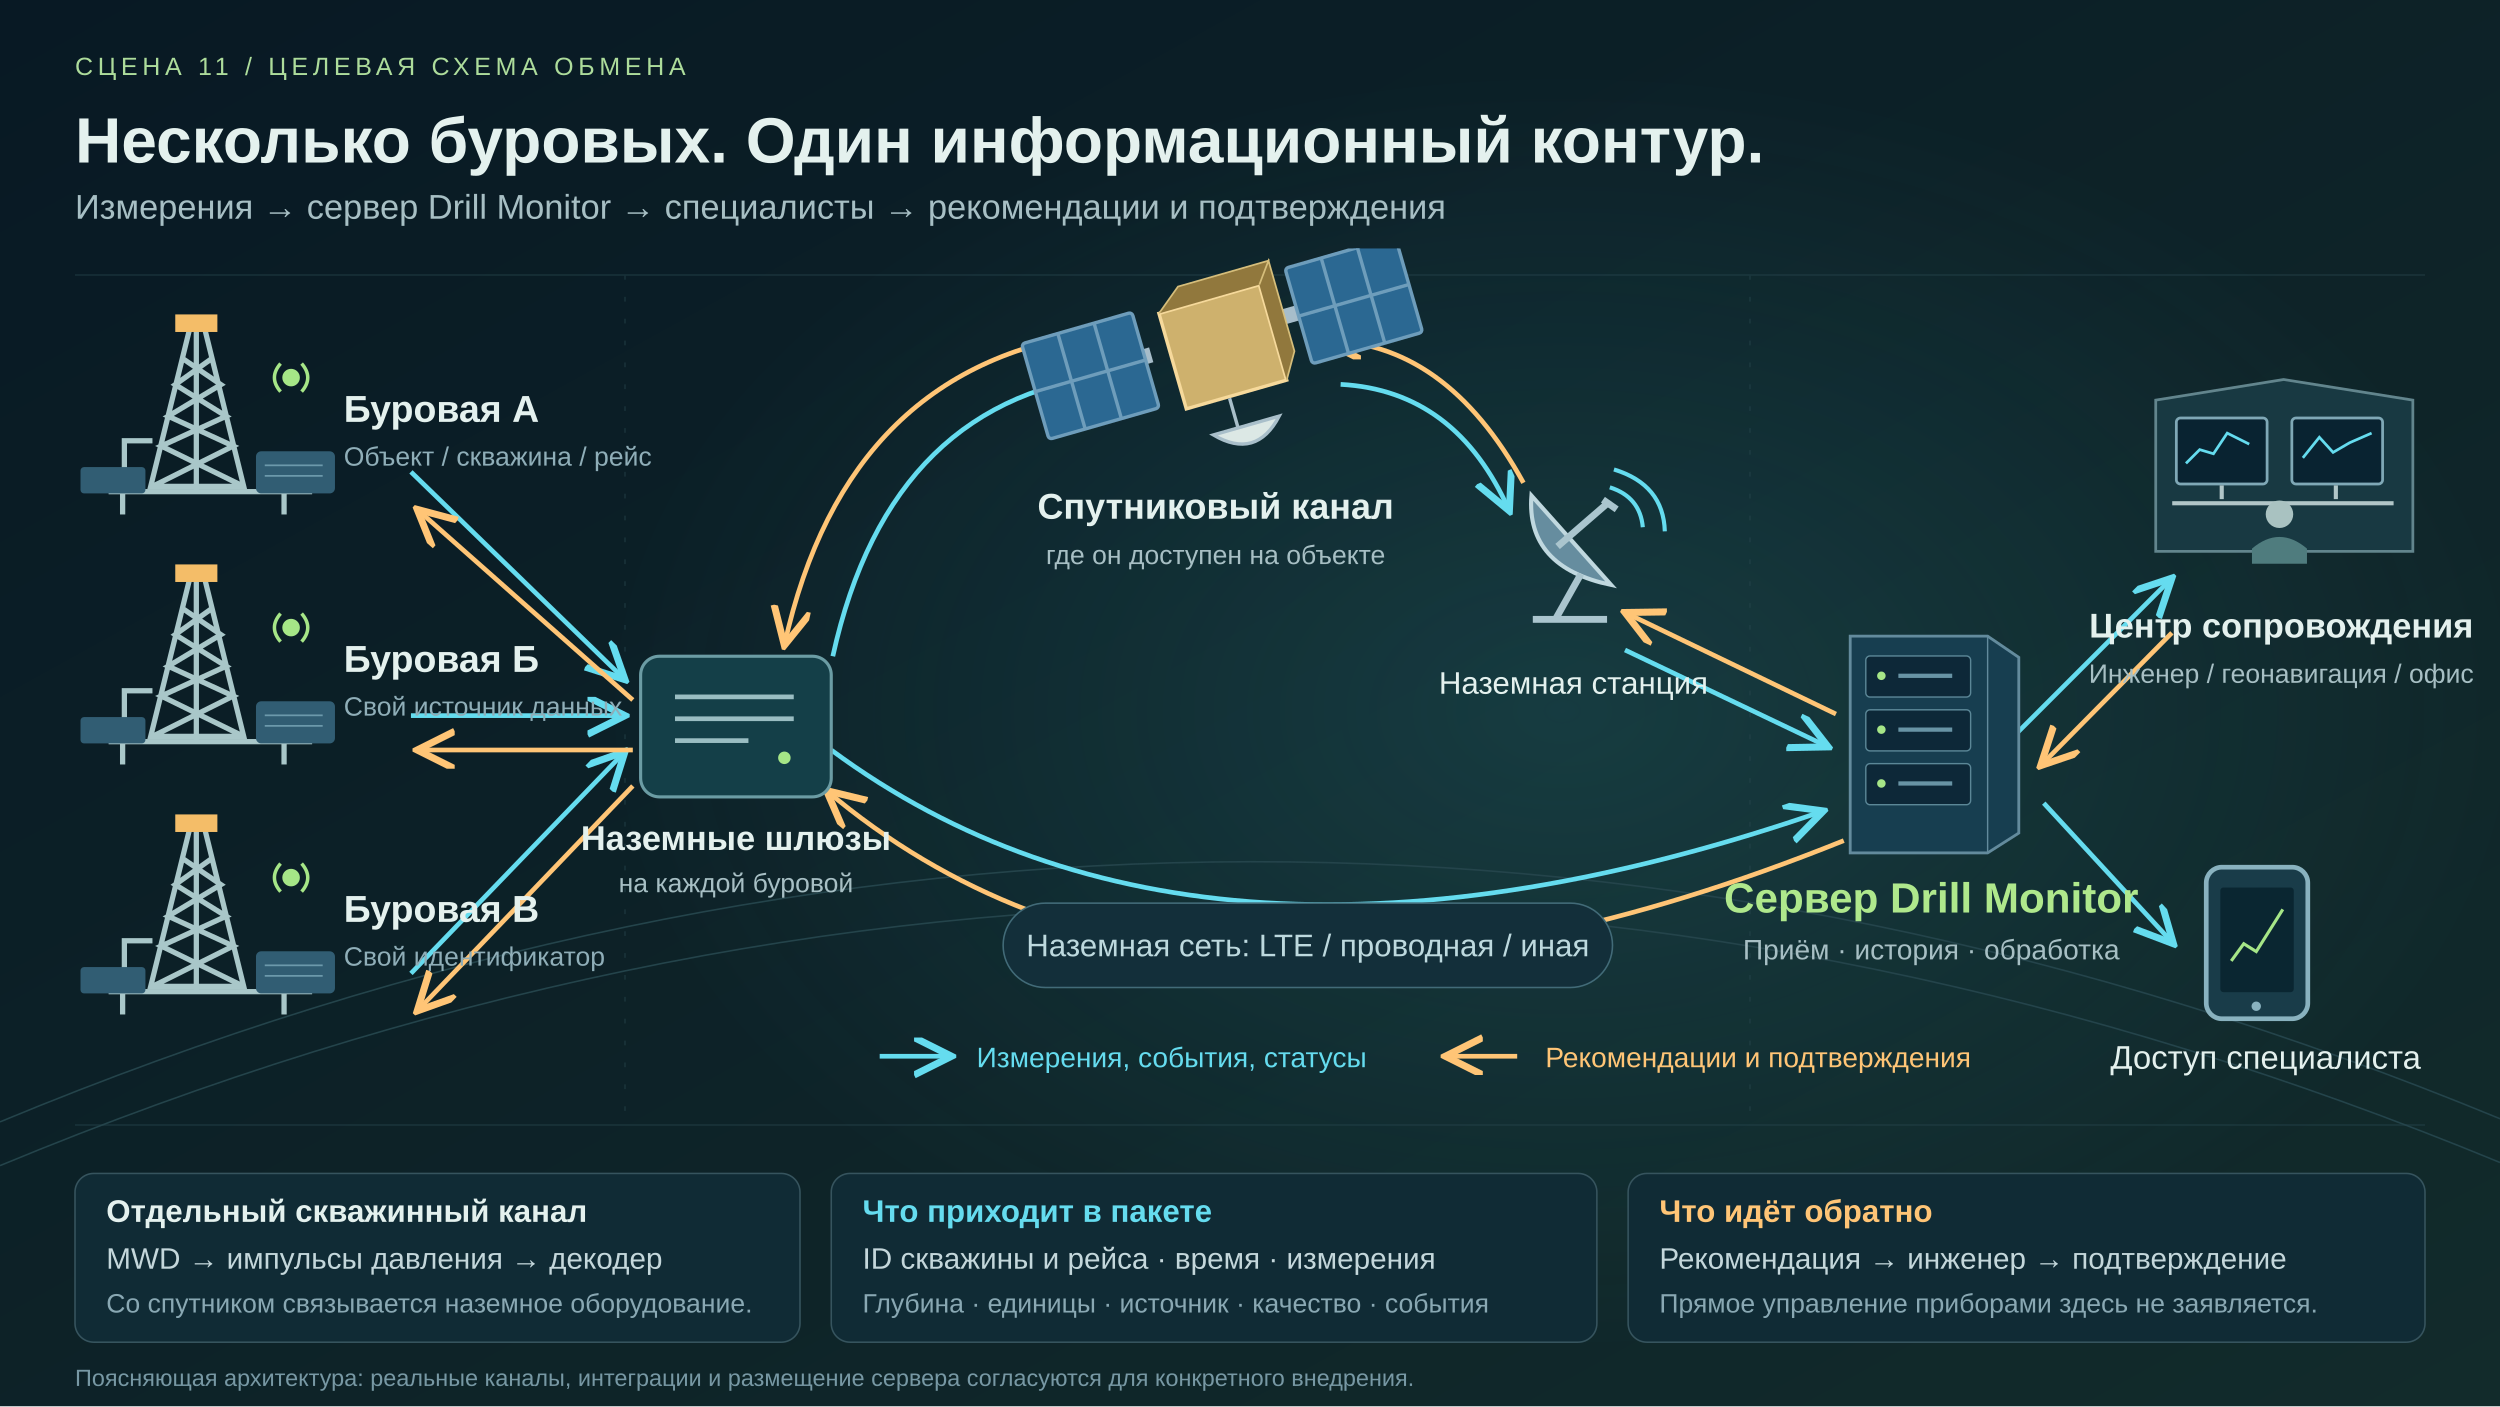
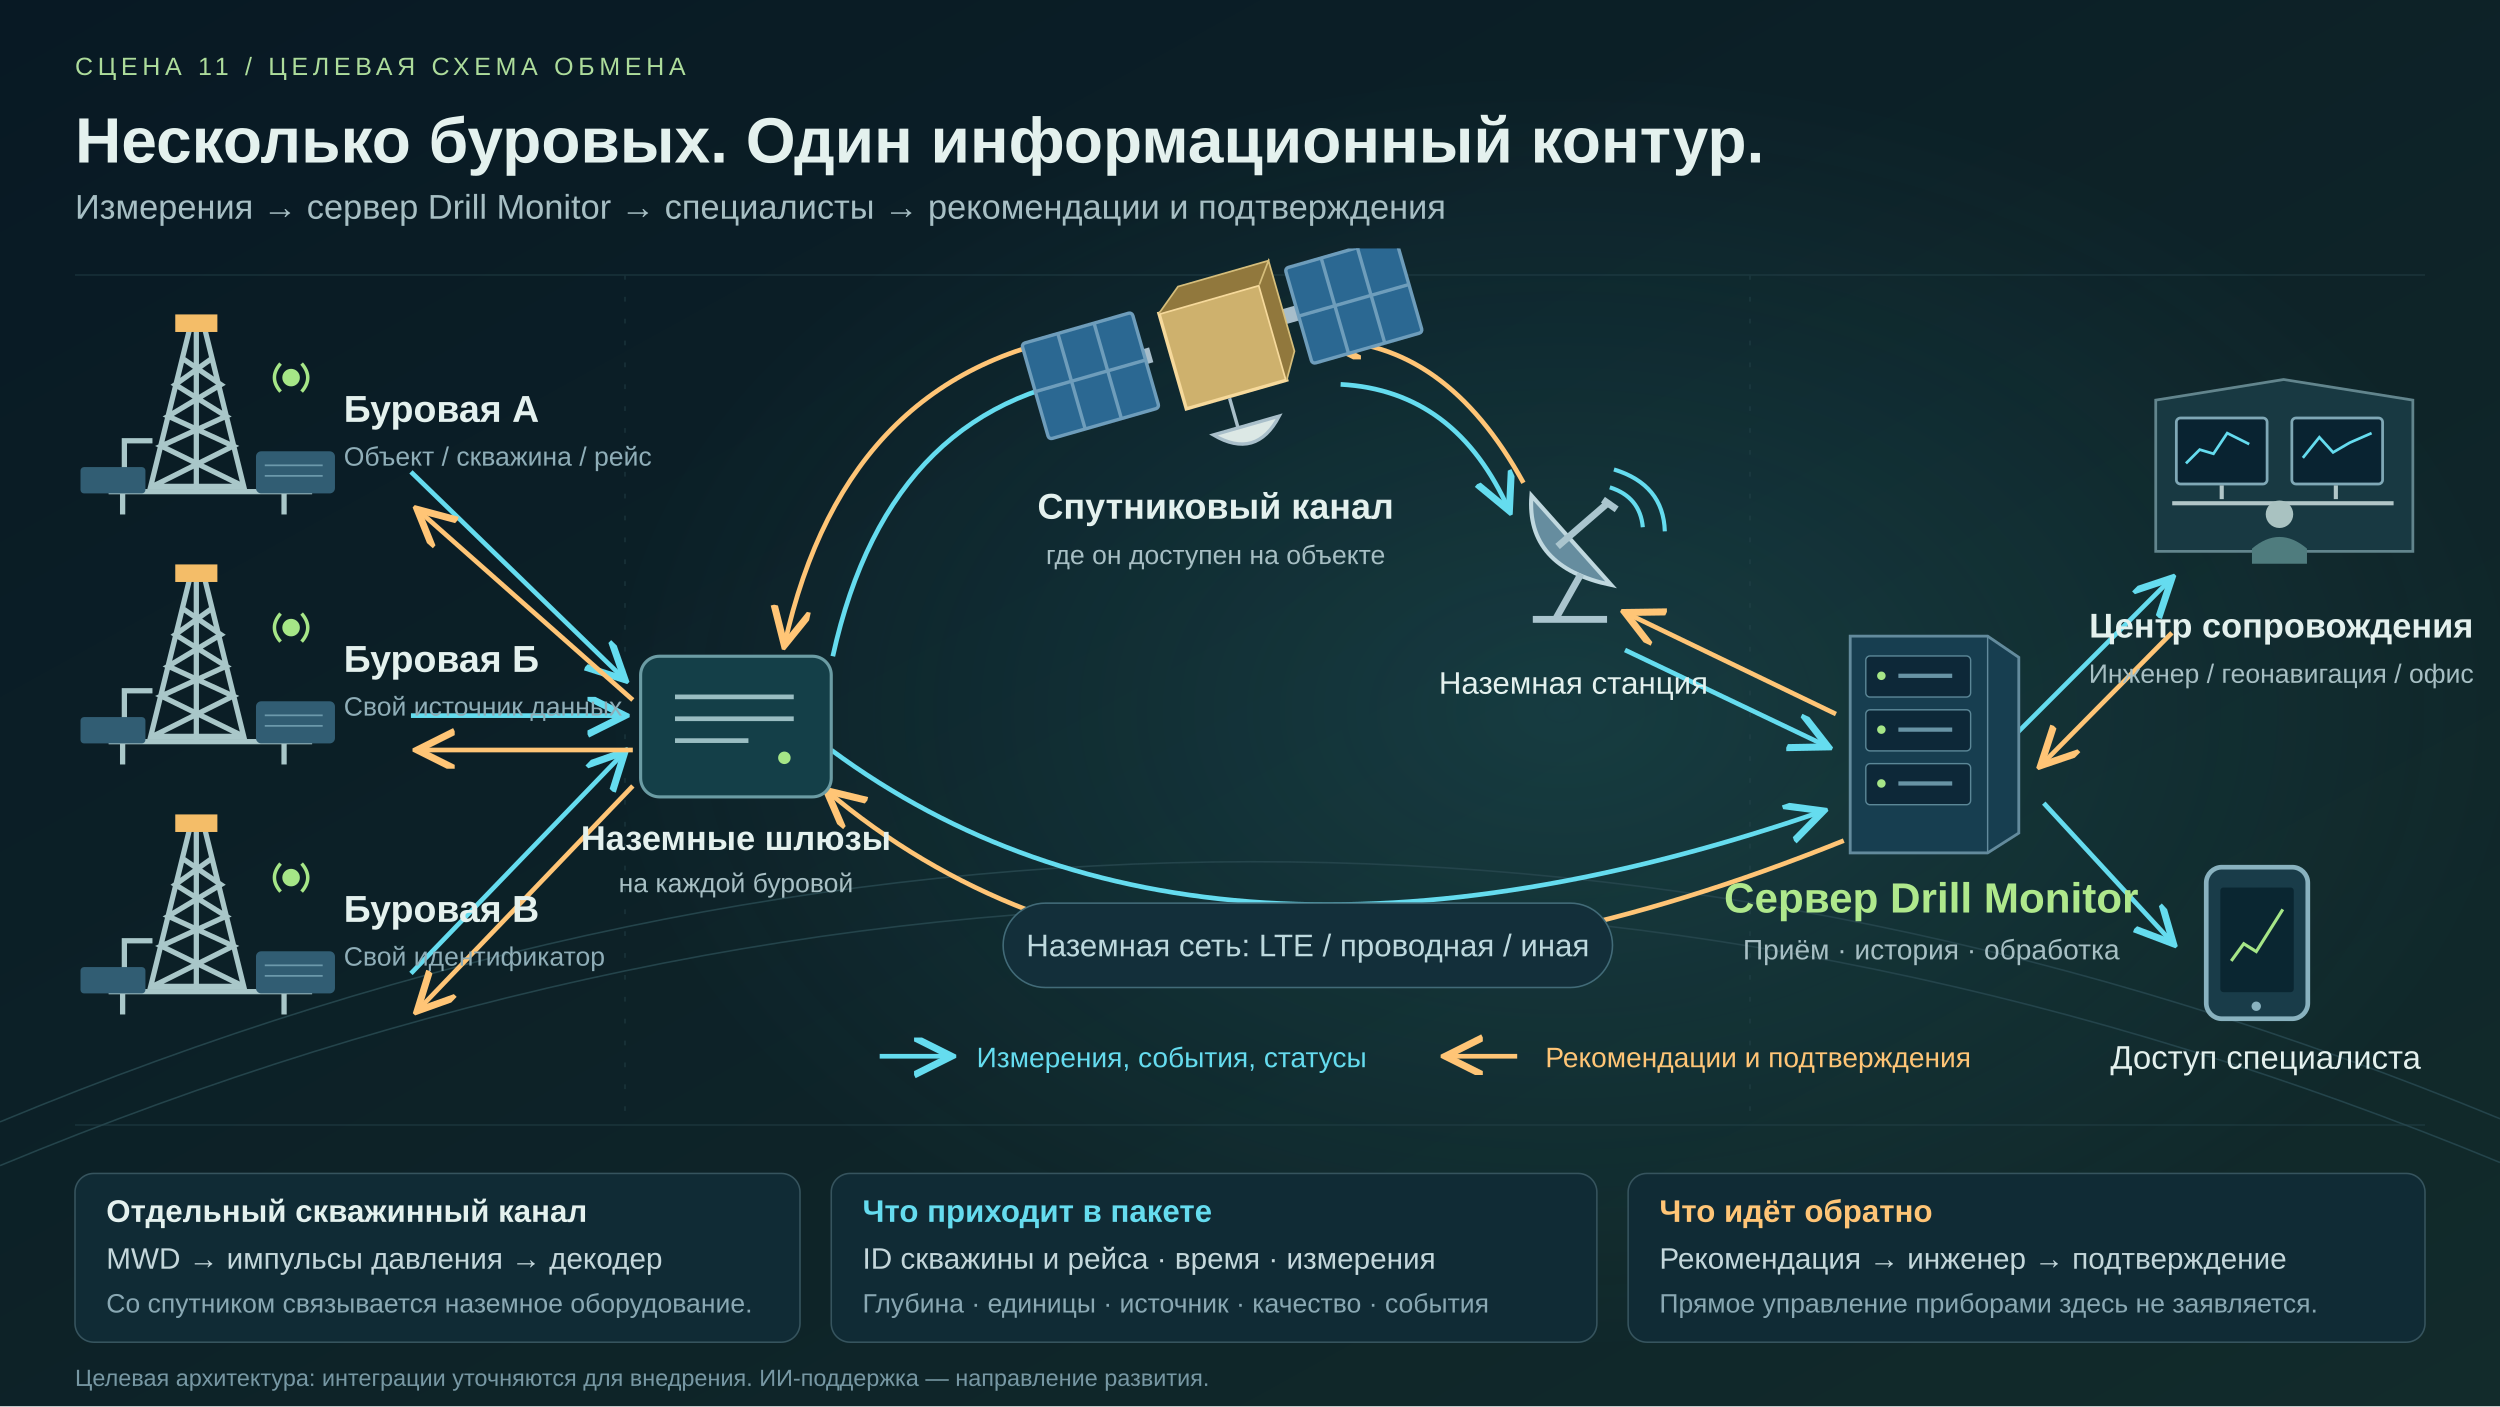
<svg xmlns="http://www.w3.org/2000/svg" viewBox="0 0 1600 900" role="img" aria-labelledby="title desc">
  <defs>
    <linearGradient id="bg" x2="1" y2="1">
      <stop stop-color="#081924" />
      <stop offset="1" stop-color="#122b2b" />
    </linearGradient>
    <radialGradient id="glow">
      <stop stop-color="#51dfe6" stop-opacity=".13" />
      <stop offset="1" stop-color="#51dfe6" stop-opacity="0" />
    </radialGradient>
    <marker id="up" markerWidth="9" markerHeight="9" refX="8" refY="4" orient="auto">
      <path d="M0 0 8 4 0 8" fill="none" stroke="#65dcef" stroke-width="1.5" />
    </marker>
    <marker id="back" markerWidth="9" markerHeight="9" refX="8" refY="4" orient="auto">
      <path d="M0 0 8 4 0 8" fill="none" stroke="#ffc576" stroke-width="1.5" />
    </marker>
    <symbol id="rig" viewBox="0 0 160 130">
      <g fill="none" stroke="#a9c7c9" stroke-width="3">
        <path d="M66 15 43 108H96L73 15Z M61 35 83 50 53 68 90 85 44 108 M78 35 57 50 86 68 49 85 96 108 M69 15V111" />
        <path d="M19 111H135M27 111V124M119 111V124M28 106V82H44" />
      </g>
      <path d="M57 10H81V20H57Z" fill="#f4bd68" />
      <rect x="3" y="97" width="37" height="15" rx="2" fill="#315d73" />
      <rect x="103" y="88" width="45" height="24" rx="3" fill="#315d73" />
      <path d="M108 96H141M108 102H141" stroke="#6c99ab" />
      <circle cx="123" cy="46" r="5" fill="#a6e687" />
      <path d="M117 38Q110 46 117 54M129 38Q136 46 129 54" fill="none" stroke="#a6e687" stroke-width="2" />
    </symbol>
    <symbol id="satellite" viewBox="0 0 240 130">
      <g transform="rotate(-16 120 65)">
        <path d="M79 50H38M160 50H201" stroke="#a7bdca" stroke-width="9" />
        <g fill="#2b6892" stroke="#6e9dbb" stroke-width="2">
          <rect x="8" y="23" width="67" height="58" rx="2" />
          <rect x="168" y="23" width="67" height="58" rx="2" />
          <path d="M30 23V81M52 23V81M8 52H75M190 23V81M212 23V81M168 52H235" />
        </g>
        <path d="M90 28H151V86H90Z" fill="#ceb16d" stroke="#f6d99b" stroke-width="2" />
        <path d="M90 28 105 16H160L151 28M151 28 160 16V71L151 86" fill="#91783d" stroke="#d6be7b" />
        <path d="M116 87V104M101 105Q121 126 141 105Z" fill="#dce8e5" stroke="#a9bfca" stroke-width="2" />
      </g>
    </symbol>
    <symbol id="dish" viewBox="0 0 150 130">
      <path d="M49 26Q45 78 107 91L49 26Z" fill="#668d9f" stroke="#c0d8df" stroke-width="3" />
      <path d="M68 63 105 31M101 29 111 36M85 83 67 115M50 116H104" fill="none" stroke="#aac5ce" stroke-width="5" />
      <path d="M106 20Q128 27 130 49M109 7Q145 18 146 52" fill="none" stroke="#65dcef" stroke-width="3" />
    </symbol>
    <symbol id="server" viewBox="0 0 150 170">
      <path d="M20 14H117L139 29V153L117 167H20Z" fill="#173e50" stroke="#638b9d" stroke-width="2" />
      <path d="M117 14V167M117 14 139 29" stroke="#638b9d" fill="none" />
      <g fill="#0d2838" stroke="#5b8797">
        <rect x="31" y="28" width="74" height="29" rx="3" />
        <rect x="31" y="66" width="74" height="29" rx="3" />
        <rect x="31" y="104" width="74" height="29" rx="3" />
      </g>
      <g fill="#a6e687">
        <circle cx="42" cy="42" r="3" />
        <circle cx="42" cy="80" r="3" />
        <circle cx="42" cy="118" r="3" />
      </g>
      <path d="M54 42H92M54 80H92M54 118H92" stroke="#6894a5" stroke-width="3" />
    </symbol>
    <symbol id="office" viewBox="0 0 210 150">
      <path d="M12 16 105 1 199 16V126H12Z" fill="#183942" stroke="#62858d" stroke-width="2" />
      <g fill="#092331" stroke="#7fa8b6" stroke-width="2">
        <rect x="27" y="29" width="66" height="48" rx="3" />
        <rect x="111" y="29" width="66" height="48" rx="3" />
      </g>
      <path d="M34 62 44 52 54 55 64 40 80 48M119 58 131 43 141 54 153 47 169 40" fill="none" stroke="#65dcef" stroke-width="2" />
      <path d="M60 78V88M143 78V88M24 91H185" stroke="#b1c6c8" stroke-width="3" />
      <circle cx="102" cy="99" r="10" fill="#a9c2c1" />
      <path d="M82 135V124Q102 107 122 124V135" fill="#4f7c7e" />
    </symbol>
  </defs>
  <rect width="1600" height="900" fill="url(#bg)" />
  <ellipse cx="1000" cy="455" rx="620" ry="410" fill="url(#glow)" />
  <path d="M0 718Q800 386 1600 716M0 746Q800 414 1600 744" fill="none" stroke="#24444b" stroke-width="1" />
  <g font-family="Arial,sans-serif" fill="#e4f1ee">
    <text x="48" y="48" fill="#addc9b" font-size="16" letter-spacing="3">СЦЕНА 11 / ЦЕЛЕВАЯ СХЕМА ОБМЕНА</text>
    <text x="48" y="104" font-size="41" font-weight="700">Несколько буровых. Один информационный контур.</text>
    <text x="48" y="140" font-size="22" fill="#a7bfc4">Измерения → сервер Drill Monitor → специалисты → рекомендации и подтверждения</text>
    <g opacity=".5" stroke="#26444b" fill="none">
      <path d="M48 176H1552M48 720H1552" />
      <path d="M400 176V720M1120 176V720" stroke-dasharray="3 11" />
    </g>
    <g class="flow-up" fill="none" stroke="#65dcef" stroke-width="3" marker-end="url(#up)">
      <path d="M263 302 400 435" />
      <path d="M263 458H400" />
      <path d="M263 623 400 481" />
      <path d="M533 420Q570 252 718 239" />
      <path d="M858 246Q932 250 966 327" />
      <path d="M1040 416 1170 478" />
      <path d="M532 480Q770 656 1167 519" />
      <path d="M1290 470 1390 370" />
      <path d="M1308 514 1391 604" />
    </g>
    <g class="flow-back" fill="none" stroke="#ffc576" stroke-width="3" marker-end="url(#back)">
      <path d="M1390 405 1306 490" />
      <path d="M1180 538Q765 705 529 506" />
      <path d="M1175 457 1040 392" />
      <path d="M975 309Q925 218 847 218" />
      <path d="M708 212Q542 231 502 413" />
      <path d="M405 503 267 647" />
      <path d="M405 448 267 326" />
      <path d="M405 480H267" />
    </g>
    <g>
      <use href="#rig" x="48" y="190" width="180" height="146" />
      <text x="220" y="270" font-size="24" font-weight="700">Буровая А</text>
      <text x="220" y="298" fill="#8faeb8" font-size="17">Объект / скважина / рейс</text>
      <use href="#rig" x="48" y="350" width="180" height="146" />
      <text x="220" y="430" font-size="24" font-weight="700">Буровая Б</text>
      <text x="220" y="458" fill="#8faeb8" font-size="17">Свой источник данных</text>
      <use href="#rig" x="48" y="510" width="180" height="146" />
      <text x="220" y="590" font-size="24" font-weight="700">Буровая В</text>
      <text x="220" y="618" fill="#8faeb8" font-size="17">Свой идентификатор</text>
    </g>
    <g>
      <rect x="410" y="420" width="122" height="90" rx="12" fill="#143f48" stroke="#6b9ca4" stroke-width="2" />
      <path d="M432 446H508M432 460H508M432 474H479" stroke="#9abdc2" stroke-width="3" />
      <circle cx="502" cy="485" r="4" fill="#a6e687" />
      <text x="471" y="544" text-anchor="middle" font-size="22" font-weight="700">Наземные шлюзы</text>
      <text x="471" y="571" text-anchor="middle" font-size="17" fill="#a7bfc4">на каждой буровой</text>
    </g>
    <use href="#satellite" x="653" y="159" width="263" height="143" />
    <text x="778" y="332" text-anchor="middle" font-size="23" font-weight="700">Спутниковый канал</text>
    <text x="778" y="361" text-anchor="middle" font-size="17" fill="#a7bfc4">где он доступен на объекте</text>
    <use href="#dish" x="937" y="294" width="132" height="115" />
    <text x="1007" y="444" text-anchor="middle" font-size="20">Наземная станция</text>
    <rect x="642" y="578" width="390" height="54" rx="27" fill="#132f3a" stroke="#426b78" />
    <text x="837" y="612" text-anchor="middle" fill="#bdd9de" font-size="20">Наземная сеть: LTE / проводная / иная</text>
    <use href="#server" x="1166" y="394" width="136" height="155" />
    <text x="1236" y="584" text-anchor="middle" font-size="27" font-weight="700" fill="#afe88c">Сервер Drill Monitor</text>
    <text x="1236" y="614" text-anchor="middle" fill="#a7bfc4" font-size="18">Приём · история · обработка</text>
    <use href="#office" x="1369" y="242" width="185" height="132" />
    <text x="1460" y="408" text-anchor="middle" font-size="22" font-weight="700">Центр сопровождения</text>
    <text x="1460" y="437" text-anchor="middle" font-size="17" fill="#a7bfc4">Инженер / геонавигация / офис</text>
    <g>
      <rect x="1412" y="555" width="65" height="97" rx="10" fill="#193c49" stroke="#89b2bf" stroke-width="3" />
      <rect x="1421" y="568" width="47" height="67" rx="2" fill="#0a2631" />
      <path d="M1428 615 1436 604 1444 609 1461 582" fill="none" stroke="#a6e687" stroke-width="2" />
      <circle cx="1444" cy="644" r="3" fill="#89b2bf" />
      <text x="1450" y="684" text-anchor="middle" font-size="21">Доступ специалиста</text>
    </g>
    <g font-size="18">
      <path d="M563 676H609" stroke="#65dcef" stroke-width="3" marker-end="url(#up)" />
      <text x="625" y="683" fill="#65dcef">Измерения, события, статусы</text>
      <path d="M971 676H925" stroke="#ffc576" stroke-width="3" marker-end="url(#back)" />
      <text x="989" y="683" fill="#ffc576">Рекомендации и подтверждения</text>
    </g>
    <g>
      <rect x="48" y="751" width="464" height="108" rx="12" fill="#102b35" stroke="#36545e" />
      <text x="68" y="782" font-size="20" font-weight="700">Отдельный скважинный канал</text>
      <text x="68" y="812" font-size="19" fill="#c4d7db">MWD → импульсы давления → декодер</text>
      <text x="68" y="840" font-size="17" fill="#89a8b3">Со спутником связывается наземное оборудование.</text>
      <rect x="532" y="751" width="490" height="108" rx="12" fill="#102b35" stroke="#36545e" />
      <text x="552" y="782" font-size="20" font-weight="700" fill="#65dcef">Что приходит в пакете</text>
      <text x="552" y="812" font-size="19" fill="#c4d7db">ID скважины и рейса · время · измерения</text>
      <text x="552" y="840" font-size="17" fill="#89a8b3">Глубина · единицы · источник · качество · события</text>
      <rect x="1042" y="751" width="510" height="108" rx="12" fill="#102b35" stroke="#36545e" />
      <text x="1062" y="782" font-size="20" font-weight="700" fill="#ffc576">Что идёт обратно</text>
      <text x="1062" y="812" font-size="19" fill="#c4d7db">Рекомендация → инженер → подтверждение</text>
      <text x="1062" y="840" font-size="17" fill="#89a8b3">Прямое управление приборами здесь не заявляется.</text>
    </g>
-     <text x="48" y="887" fill="#7798a4" font-size="15">Поясняющая архитектура: реальные каналы, интеграции и размещение сервера согласуются для конкретного внедрения.</text>
+     <text x="48" y="887" fill="#7798a4" font-size="15">Целевая архитектура: интеграции уточняются для внедрения. ИИ-поддержка — направление развития.</text>
  </g>
</svg>
